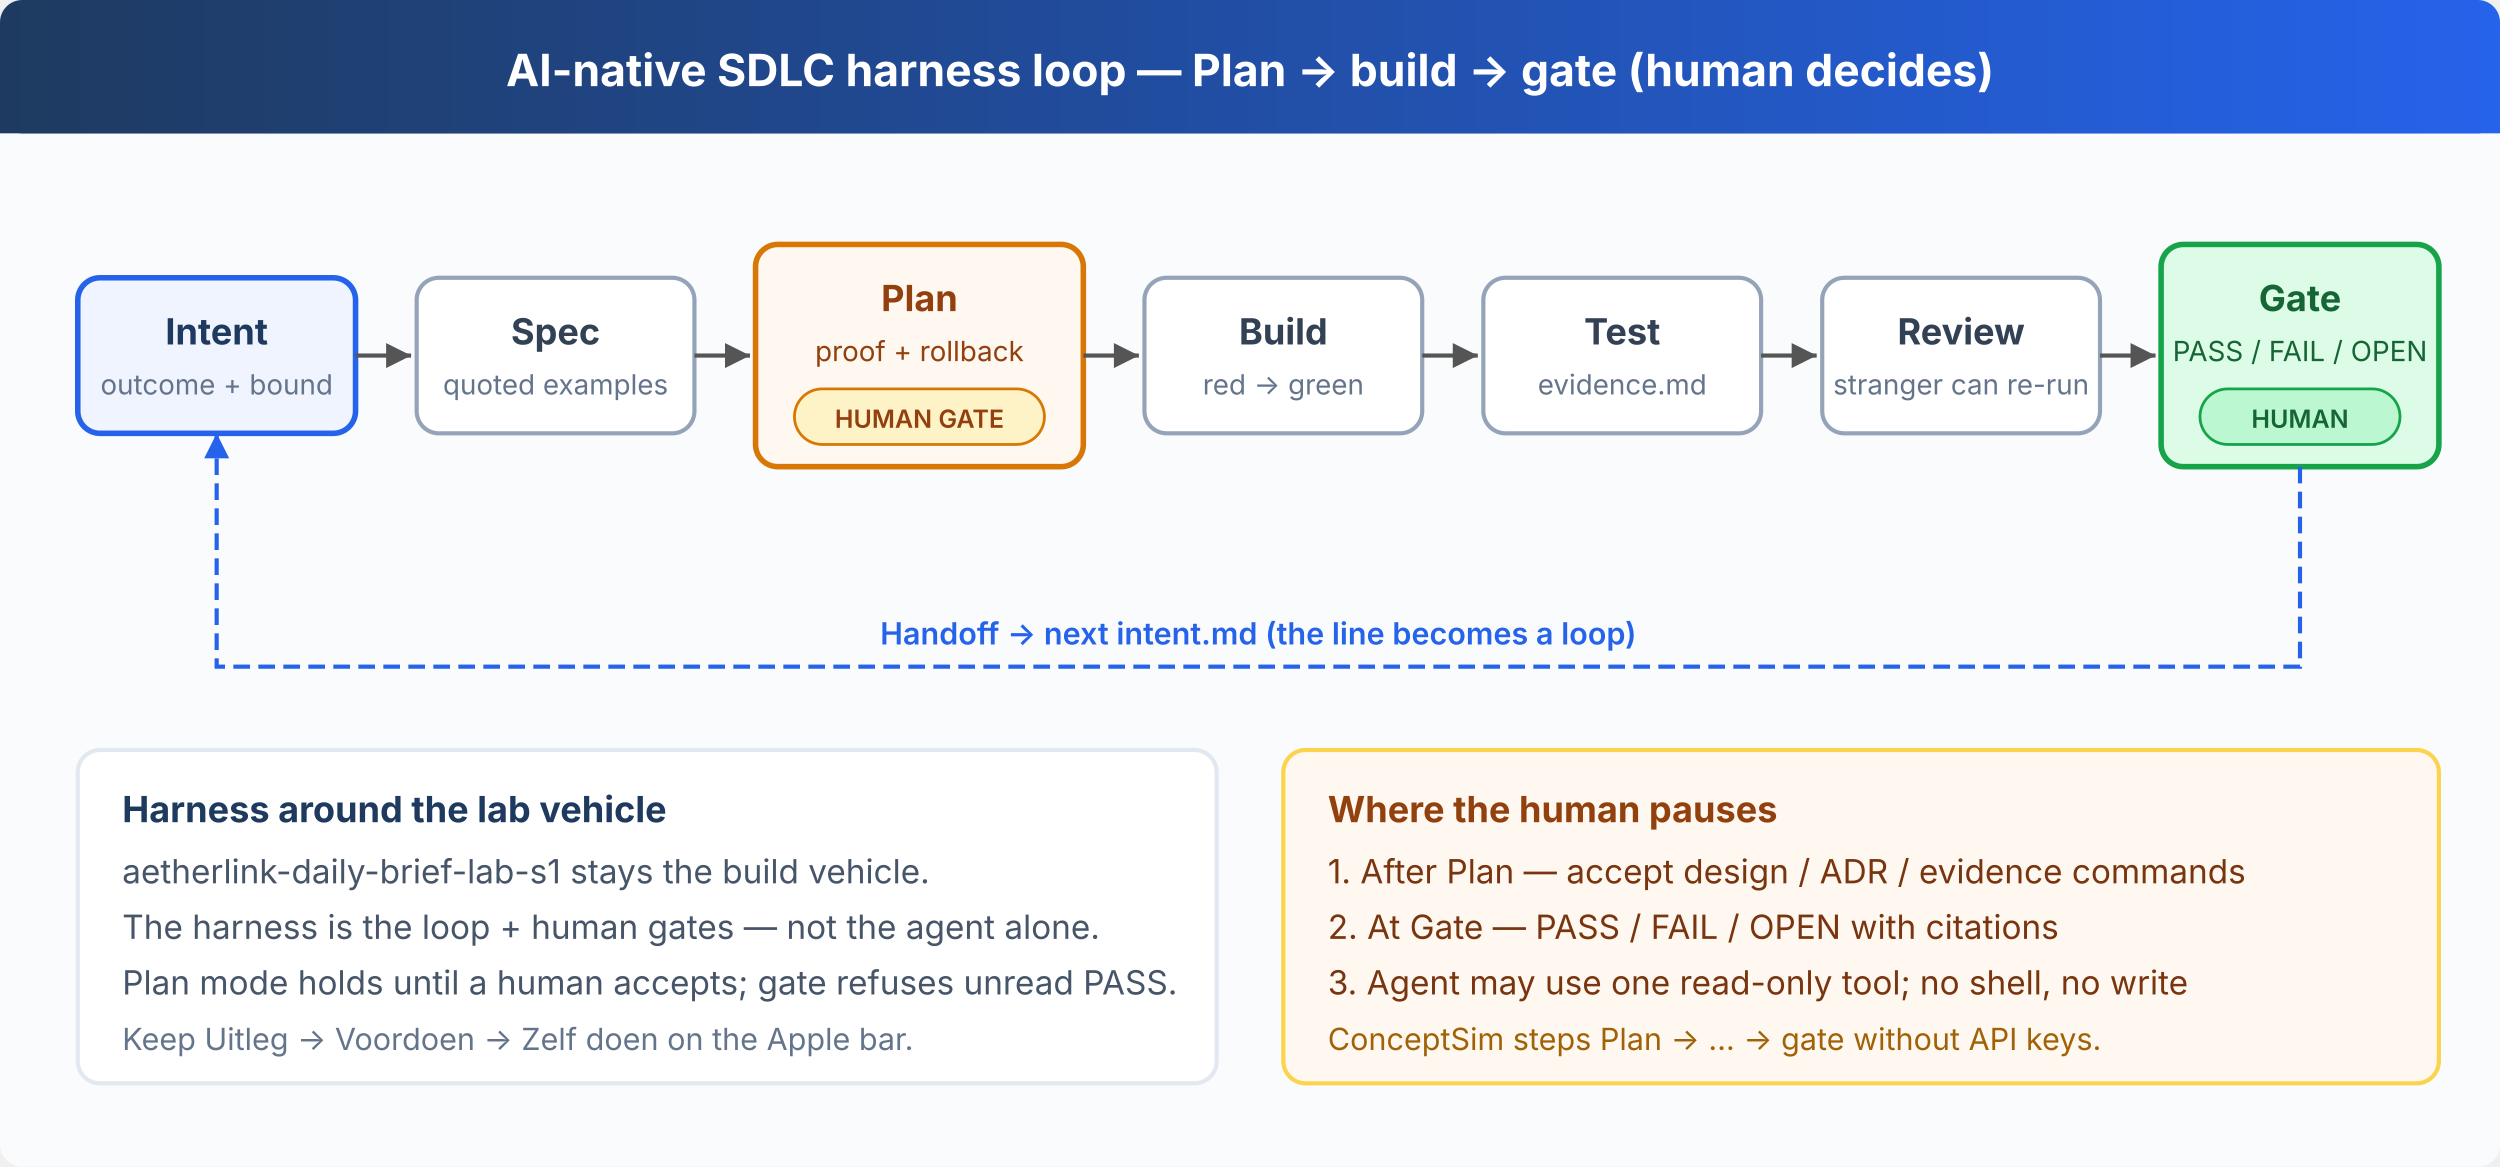
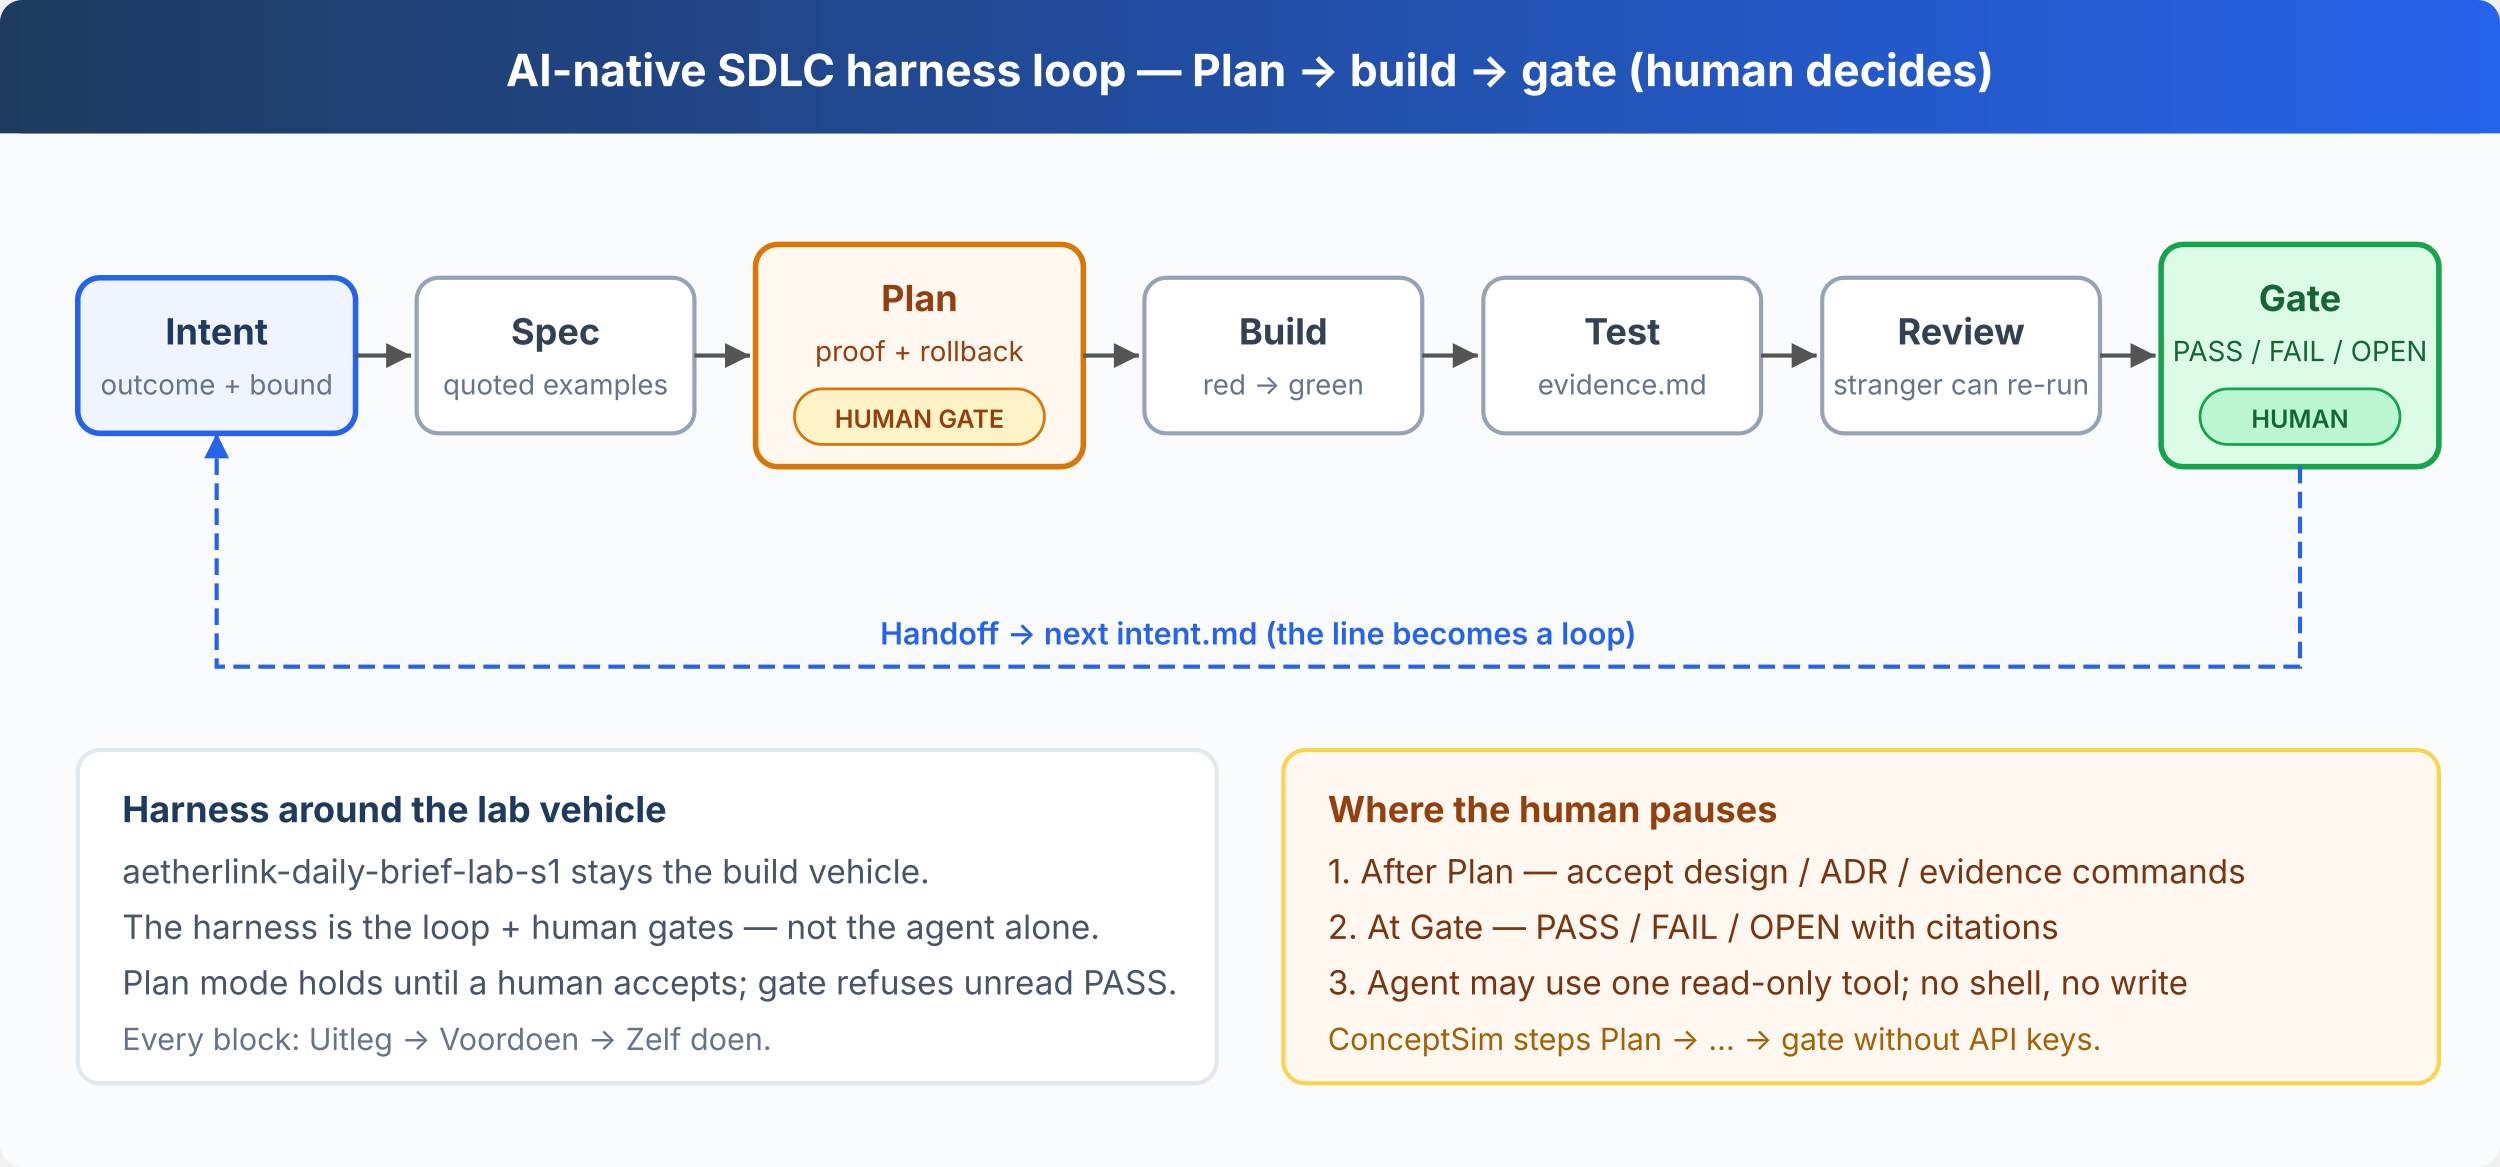
<svg xmlns="http://www.w3.org/2000/svg" viewBox="0 0 900 420" font-family="system-ui, -apple-system, sans-serif">
  <defs>
    <marker id="arr" viewBox="0 0 10 10" refX="10" refY="5" markerWidth="6" markerHeight="6" orient="auto-start-reverse">
      <path d="M 0 0 L 10 5 L 0 10 z" fill="#555" />
    </marker>
    <marker id="arr-blue" viewBox="0 0 10 10" refX="10" refY="5" markerWidth="6" markerHeight="6" orient="auto-start-reverse">
      <path d="M 0 0 L 10 5 L 0 10 z" fill="#2563eb" />
    </marker>
    <marker id="arr-amber" viewBox="0 0 10 10" refX="10" refY="5" markerWidth="6" markerHeight="6" orient="auto-start-reverse">
      <path d="M 0 0 L 10 5 L 0 10 z" fill="#d97706" />
    </marker>
    <linearGradient id="hdr" x1="0" y1="0" x2="1" y2="0">
      <stop offset="0%" stop-color="#1e3a5f" />
      <stop offset="100%" stop-color="#2563eb" />
    </linearGradient>
  </defs>
  <rect width="900" height="420" fill="#fafbfc" rx="8" />
  <rect x="0" y="0" width="900" height="48" fill="url(#hdr)" rx="8" />
  <rect x="0" y="40" width="900" height="8" fill="url(#hdr)" />
  <text x="450" y="31" fill="#fff" font-size="16" font-weight="700" text-anchor="middle">AI-native SDLC harness loop — Plan → build → gate (human decides)</text>
  <rect x="28" y="100" width="100" height="56" rx="8" fill="#f0f4ff" stroke="#2563eb" stroke-width="2" />
  <text x="78" y="124" fill="#1e3a5f" font-size="13" font-weight="700" text-anchor="middle">Intent</text>
  <text x="78" y="142" fill="#64748b" font-size="10" text-anchor="middle">outcome + bound</text>
  <line x1="128" y1="128" x2="148" y2="128" stroke="#555" stroke-width="1.5" marker-end="url(#arr)" />
  <rect x="150" y="100" width="100" height="56" rx="8" fill="#fff" stroke="#94a3b8" stroke-width="1.5" />
  <text x="200" y="124" fill="#334155" font-size="13" font-weight="700" text-anchor="middle">Spec</text>
  <text x="200" y="142" fill="#64748b" font-size="10" text-anchor="middle">quoted examples</text>
  <line x1="250" y1="128" x2="270" y2="128" stroke="#555" stroke-width="1.5" marker-end="url(#arr)" />
  <rect x="272" y="88" width="118" height="80" rx="8" fill="#fff8f0" stroke="#d97706" stroke-width="2" />
  <text x="331" y="112" fill="#92400e" font-size="13" font-weight="700" text-anchor="middle">Plan</text>
  <text x="331" y="130" fill="#92400e" font-size="10" text-anchor="middle">proof + rollback</text>
  <rect x="286" y="140" width="90" height="20" rx="10" fill="#fef3c7" stroke="#d97706" stroke-width="1" />
  <text x="331" y="154" fill="#92400e" font-size="9" font-weight="600" text-anchor="middle">HUMAN GATE</text>
  <line x1="390" y1="128" x2="410" y2="128" stroke="#555" stroke-width="1.5" marker-end="url(#arr)" />
  <rect x="412" y="100" width="100" height="56" rx="8" fill="#fff" stroke="#94a3b8" stroke-width="1.5" />
  <text x="462" y="124" fill="#334155" font-size="13" font-weight="700" text-anchor="middle">Build</text>
  <text x="462" y="142" fill="#64748b" font-size="10" text-anchor="middle">red → green</text>
  <line x1="512" y1="128" x2="532" y2="128" stroke="#555" stroke-width="1.5" marker-end="url(#arr)" />
  <rect x="534" y="100" width="100" height="56" rx="8" fill="#fff" stroke="#94a3b8" stroke-width="1.5" />
  <text x="584" y="124" fill="#334155" font-size="13" font-weight="700" text-anchor="middle">Test</text>
  <text x="584" y="142" fill="#64748b" font-size="10" text-anchor="middle">evidence.md</text>
  <line x1="634" y1="128" x2="654" y2="128" stroke="#555" stroke-width="1.5" marker-end="url(#arr)" />
  <rect x="656" y="100" width="100" height="56" rx="8" fill="#fff" stroke="#94a3b8" stroke-width="1.5" />
  <text x="706" y="124" fill="#334155" font-size="13" font-weight="700" text-anchor="middle">Review</text>
  <text x="706" y="142" fill="#64748b" font-size="10" text-anchor="middle">stranger can re-run</text>
  <line x1="756" y1="128" x2="776" y2="128" stroke="#555" stroke-width="1.5" marker-end="url(#arr)" />
  <rect x="778" y="88" width="100" height="80" rx="8" fill="#dcfce7" stroke="#16a34a" stroke-width="2" />
  <text x="828" y="112" fill="#166534" font-size="13" font-weight="700" text-anchor="middle">Gate</text>
  <text x="828" y="130" fill="#166534" font-size="10" text-anchor="middle">PASS / FAIL / OPEN</text>
  <rect x="792" y="140" width="72" height="20" rx="10" fill="#bbf7d0" stroke="#16a34a" stroke-width="1" />
  <text x="828" y="154" fill="#166534" font-size="9" font-weight="600" text-anchor="middle">HUMAN</text>
  <path d="M 828 168 L 828 240 L 78 240 L 78 156" fill="none" stroke="#2563eb" stroke-width="1.5" stroke-dasharray="6,3" marker-end="url(#arr-blue)" />
  <text x="453" y="232" fill="#2563eb" font-size="11" font-weight="600" text-anchor="middle">Handoff → next intent.md (the line becomes a loop)</text>
  <rect x="28" y="270" width="410" height="120" rx="8" fill="#fff" stroke="#e2e8f0" stroke-width="1.5" />
  <text x="44" y="296" fill="#1e3a5f" font-size="13" font-weight="700">Harness around the lab vehicle</text>
  <text x="44" y="318" fill="#475569" font-size="12">aetherlink-daily-brief-lab-s1 stays the build vehicle.</text>
  <text x="44" y="338" fill="#475569" font-size="12">The harness is the loop + human gates — not the agent alone.</text>
  <text x="44" y="358" fill="#475569" font-size="12">Plan mode holds until a human accepts; gate refuses unread PASS.</text>
-   <text x="44" y="378" fill="#64748b" font-size="11">Keep Uitleg → Voordoen → Zelf doen on the Apple bar.</text>
+   <text x="44" y="378" fill="#64748b" font-size="11">Every block: Uitleg → Voordoen → Zelf doen.</text>
  <rect x="462" y="270" width="416" height="120" rx="8" fill="#fff8f0" stroke="#fcd34d" stroke-width="1.5" />
  <text x="478" y="296" fill="#92400e" font-size="13" font-weight="700">Where the human pauses</text>
  <text x="478" y="318" fill="#78350f" font-size="12">1. After Plan — accept design / ADR / evidence commands</text>
  <text x="478" y="338" fill="#78350f" font-size="12">2. At Gate — PASS / FAIL / OPEN with citations</text>
  <text x="478" y="358" fill="#78350f" font-size="12">3. Agent may use one read-only tool; no shell, no write</text>
  <text x="478" y="378" fill="#a16207" font-size="11">ConceptSim steps Plan → … → gate without API keys.</text>
</svg>
